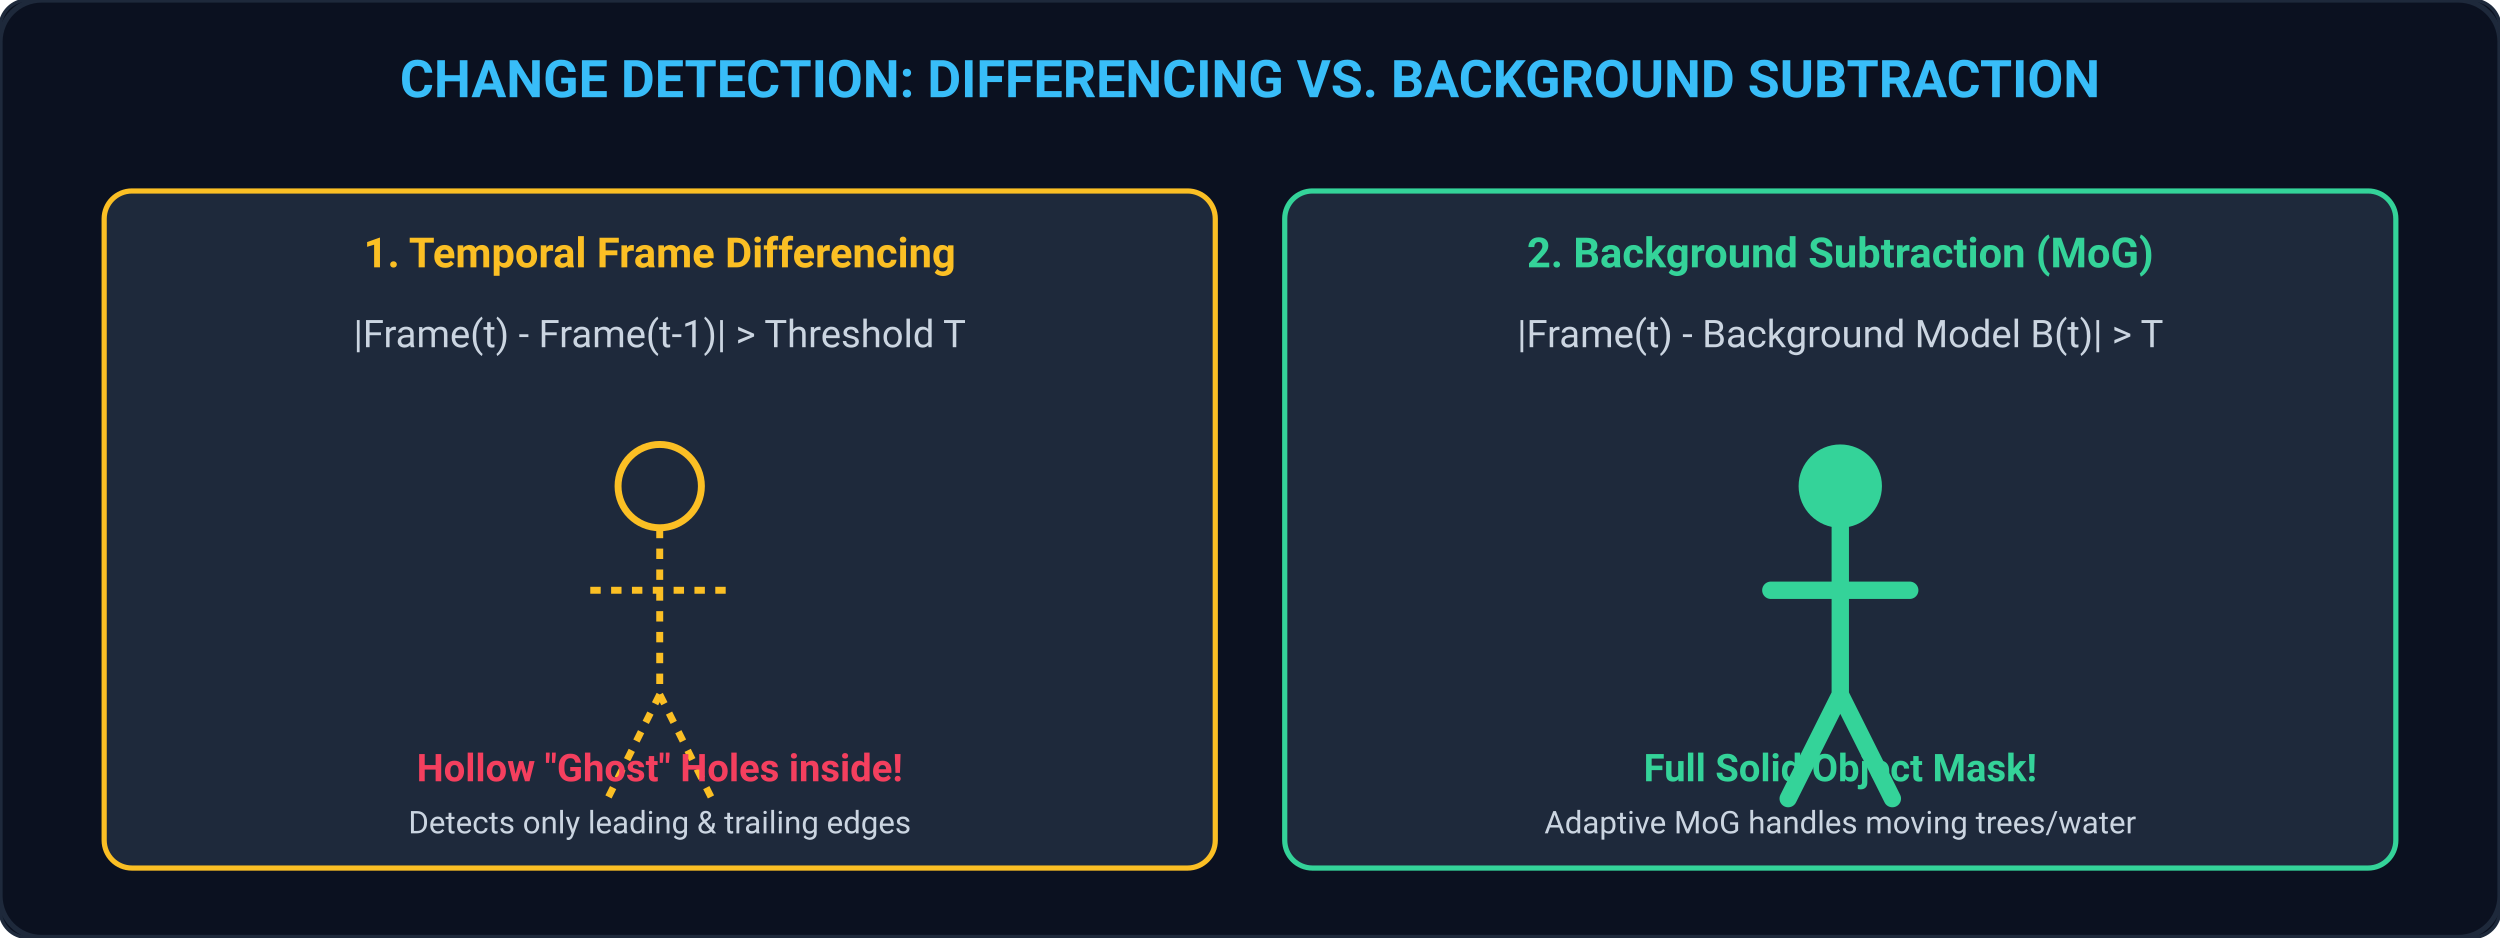
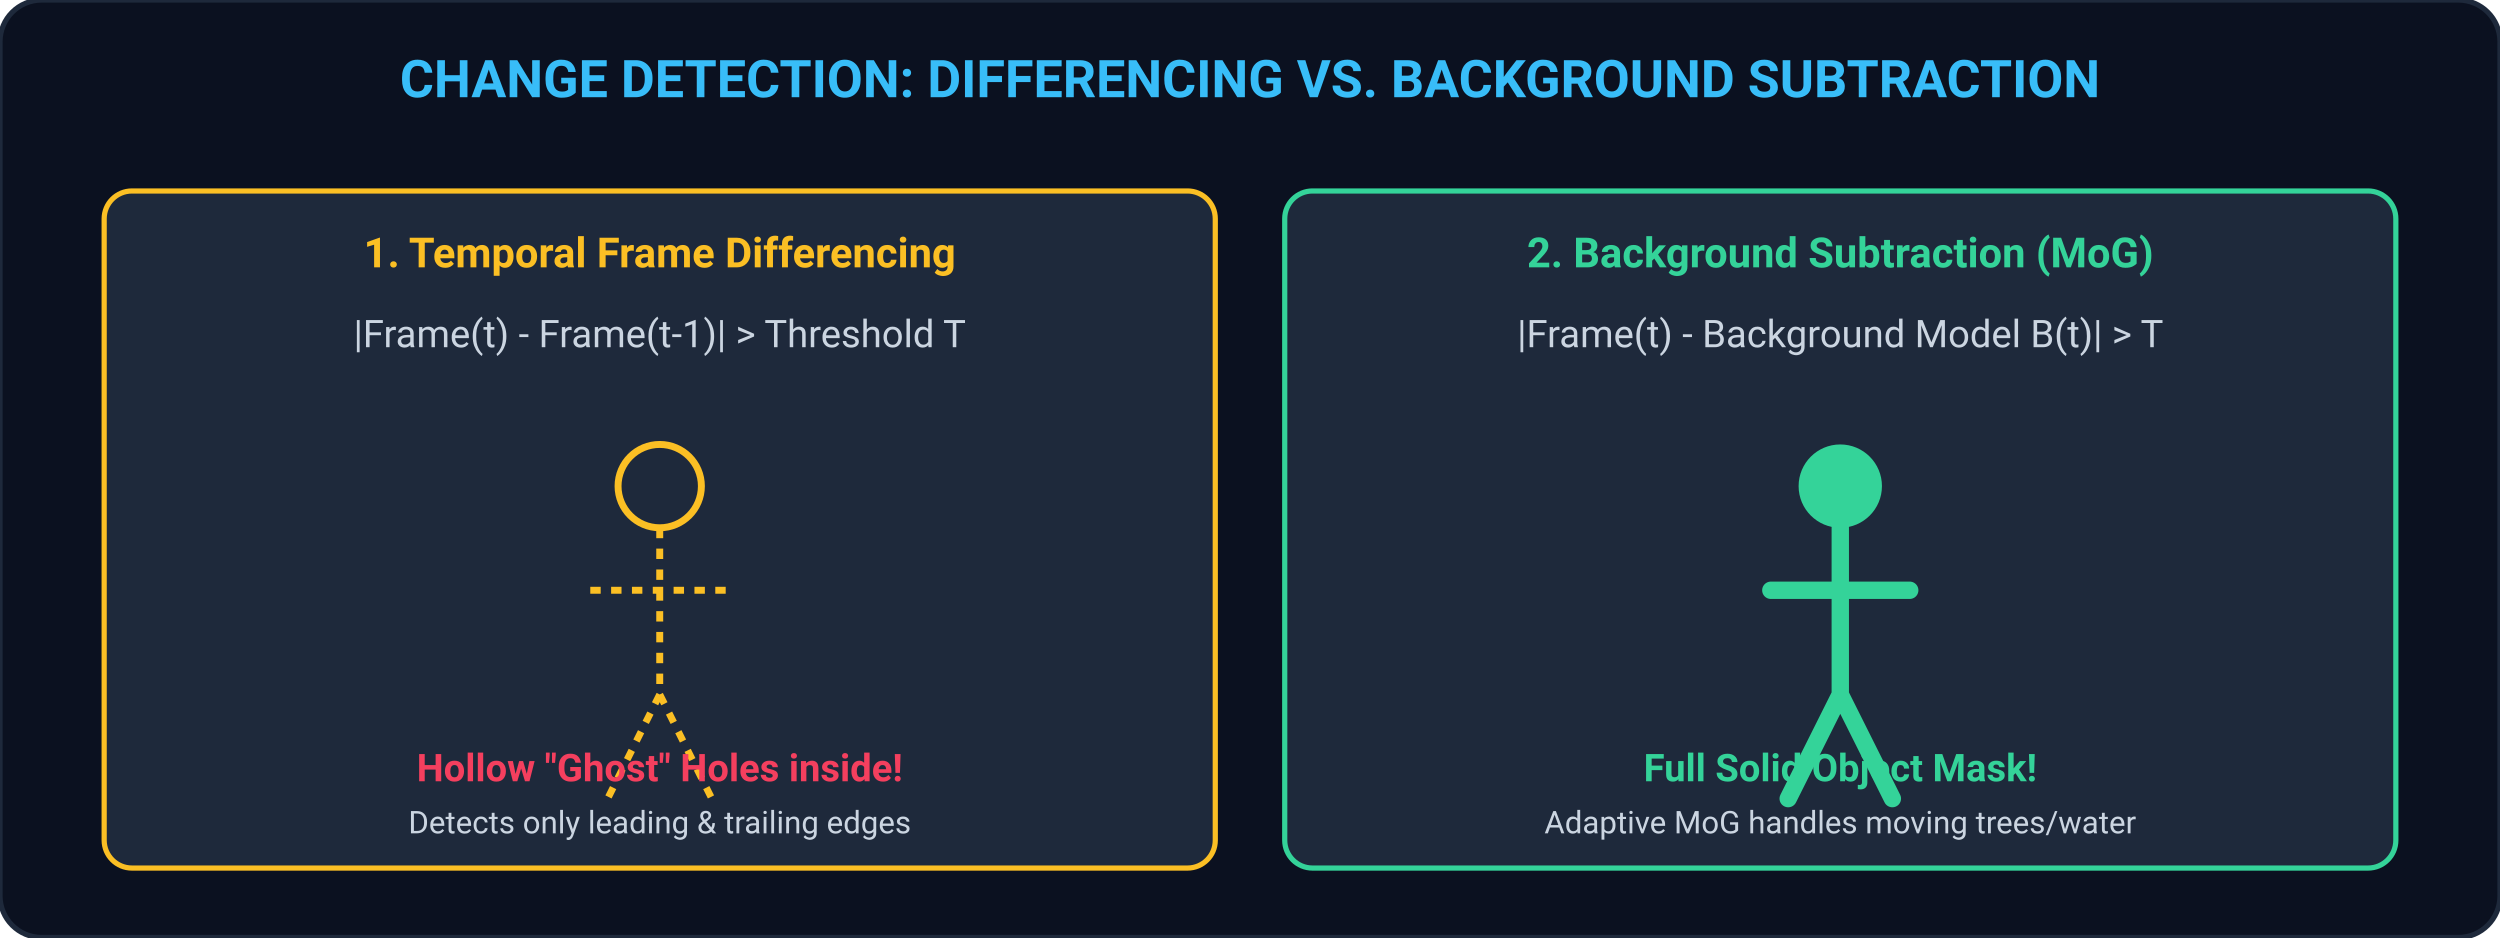
<svg xmlns="http://www.w3.org/2000/svg" viewBox="0 0 720 270" width="100%" height="270" class="flowchart-svg" style="max-width: 720px; width: 100%; height: auto; display: block; margin: 0 auto; font-family: -apple-system, BlinkMacSystemFont, 'Segoe UI', Roboto, Helvetica, Arial, sans-serif;">
-   <rect width="100%" height="100%" fill="#0b1120" rx="8" stroke="#1e293b" stroke-width="1" />
  <defs>
    <linearGradient id="gradCard" x1="0%" y1="0%" x2="100%" y2="100%">
      <stop offset="0%" stop-color="#1e293b" />
      <stop offset="100%" stop-color="#0f172a" />
    </linearGradient>
    <linearGradient id="gradCyan" x1="0%" y1="0%" x2="100%" y2="100%">
      <stop offset="0%" stop-color="#38bdf8" />
      <stop offset="100%" stop-color="#0284c7" />
    </linearGradient>
    <linearGradient id="gradEmerald" x1="0%" y1="0%" x2="100%" y2="100%">
      <stop offset="0%" stop-color="#34d399" />
      <stop offset="100%" stop-color="#059669" />
    </linearGradient>
    <linearGradient id="gradAmber" x1="0%" y1="0%" x2="100%" y2="100%">
      <stop offset="0%" stop-color="#fbbf24" />
      <stop offset="100%" stop-color="#d97706" />
    </linearGradient>
    <linearGradient id="gradPurple" x1="0%" y1="0%" x2="100%" y2="100%">
      <stop offset="0%" stop-color="#c084fc" />
      <stop offset="100%" stop-color="#9333ea" />
    </linearGradient>
    <linearGradient id="gradRose" x1="0%" y1="0%" x2="100%" y2="100%">
      <stop offset="0%" stop-color="#fb7185" />
      <stop offset="100%" stop-color="#e11d48" />
    </linearGradient>
-     <filter id="shadow" x="-5%" y="-5%" width="110%" height="115%">
-       <feDropShadow dx="0" dy="4" stdDeviation="6" flood-color="#000000" flood-opacity="0.4" />
-     </filter>
    <marker id="arrCyan" viewBox="0 0 10 10" refX="6" refY="5" markerWidth="6" markerHeight="6" orient="auto-start-reverse">
      <path d="M 0 1 L 10 5 L 0 9 z" fill="#38bdf8" />
    </marker>
    <marker id="arrEmerald" viewBox="0 0 10 10" refX="6" refY="5" markerWidth="6" markerHeight="6" orient="auto-start-reverse">
      <path d="M 0 1 L 10 5 L 0 9 z" fill="#34d399" />
    </marker>
    <marker id="arrAmber" viewBox="0 0 10 10" refX="6" refY="5" markerWidth="6" markerHeight="6" orient="auto-start-reverse">
      <path d="M 0 1 L 10 5 L 0 9 z" fill="#fbbf24" />
    </marker>
  </defs>
  <rect width="720" height="270" rx="12" fill="#0b1120" stroke="#1e293b" stroke-width="1.5" />
  <text x="360" y="28" font-size="15" font-weight="bold" fill="#38bdf8" text-anchor="middle">CHANGE DETECTION: DIFFERENCING VS. BACKGROUND SUBTRACTION</text>
  <g transform="translate(30, 55)">
    <rect width="320" height="195" rx="8" fill="#1e293b" stroke="#fbbf24" stroke-width="1.5" />
    <text x="160" y="22" font-size="12" font-weight="bold" fill="#fbbf24" text-anchor="middle">1. Temporal Frame Differencing</text>
    <text x="160" y="45" font-size="11" fill="#cbd5e1" text-anchor="middle">|Frame(t) - Frame(t-1)| &gt; Threshold T</text>
    <ellipse cx="160" cy="85" rx="12" ry="12" fill="none" stroke="#fbbf24" stroke-width="2" />
    <path d="M 160 97 L 160 145 M 140 115 L 180 115 M 160 145 L 145 175 M 160 145 L 175 175" stroke="#fbbf24" stroke-width="2" fill="none" stroke-dasharray="3 3" />
    <text x="160" y="170" font-size="11" fill="#f43f5e" font-weight="bold" text-anchor="middle">Hollow "Ghost" Holes inside!</text>
    <text x="160" y="185" font-size="9" fill="#cbd5e1" text-anchor="middle">Detects only leading &amp; trailing edges</text>
  </g>
  <g transform="translate(370, 55)">
    <rect width="320" height="195" rx="8" fill="#1e293b" stroke="#34d399" stroke-width="1.5" />
    <text x="160" y="22" font-size="12" font-weight="bold" fill="#34d399" text-anchor="middle">2. Background Subtraction (MoG)</text>
    <text x="160" y="45" font-size="11" fill="#cbd5e1" text-anchor="middle">|Frame(t) - Background Model B(t)| &gt; T</text>
    <ellipse cx="160" cy="85" rx="12" ry="12" fill="#34d399" />
    <path d="M 160 97 L 160 145 M 140 115 L 180 115 M 160 145 L 145 175 M 160 145 L 175 175" stroke="#34d399" stroke-width="5" stroke-linecap="round" />
    <text x="160" y="170" font-size="11" fill="#34d399" font-weight="bold" text-anchor="middle">Full Solid Object Mask!</text>
    <text x="160" y="185" font-size="9" fill="#cbd5e1" text-anchor="middle">Adaptive MoG handles moving trees/water</text>
  </g>
</svg>
